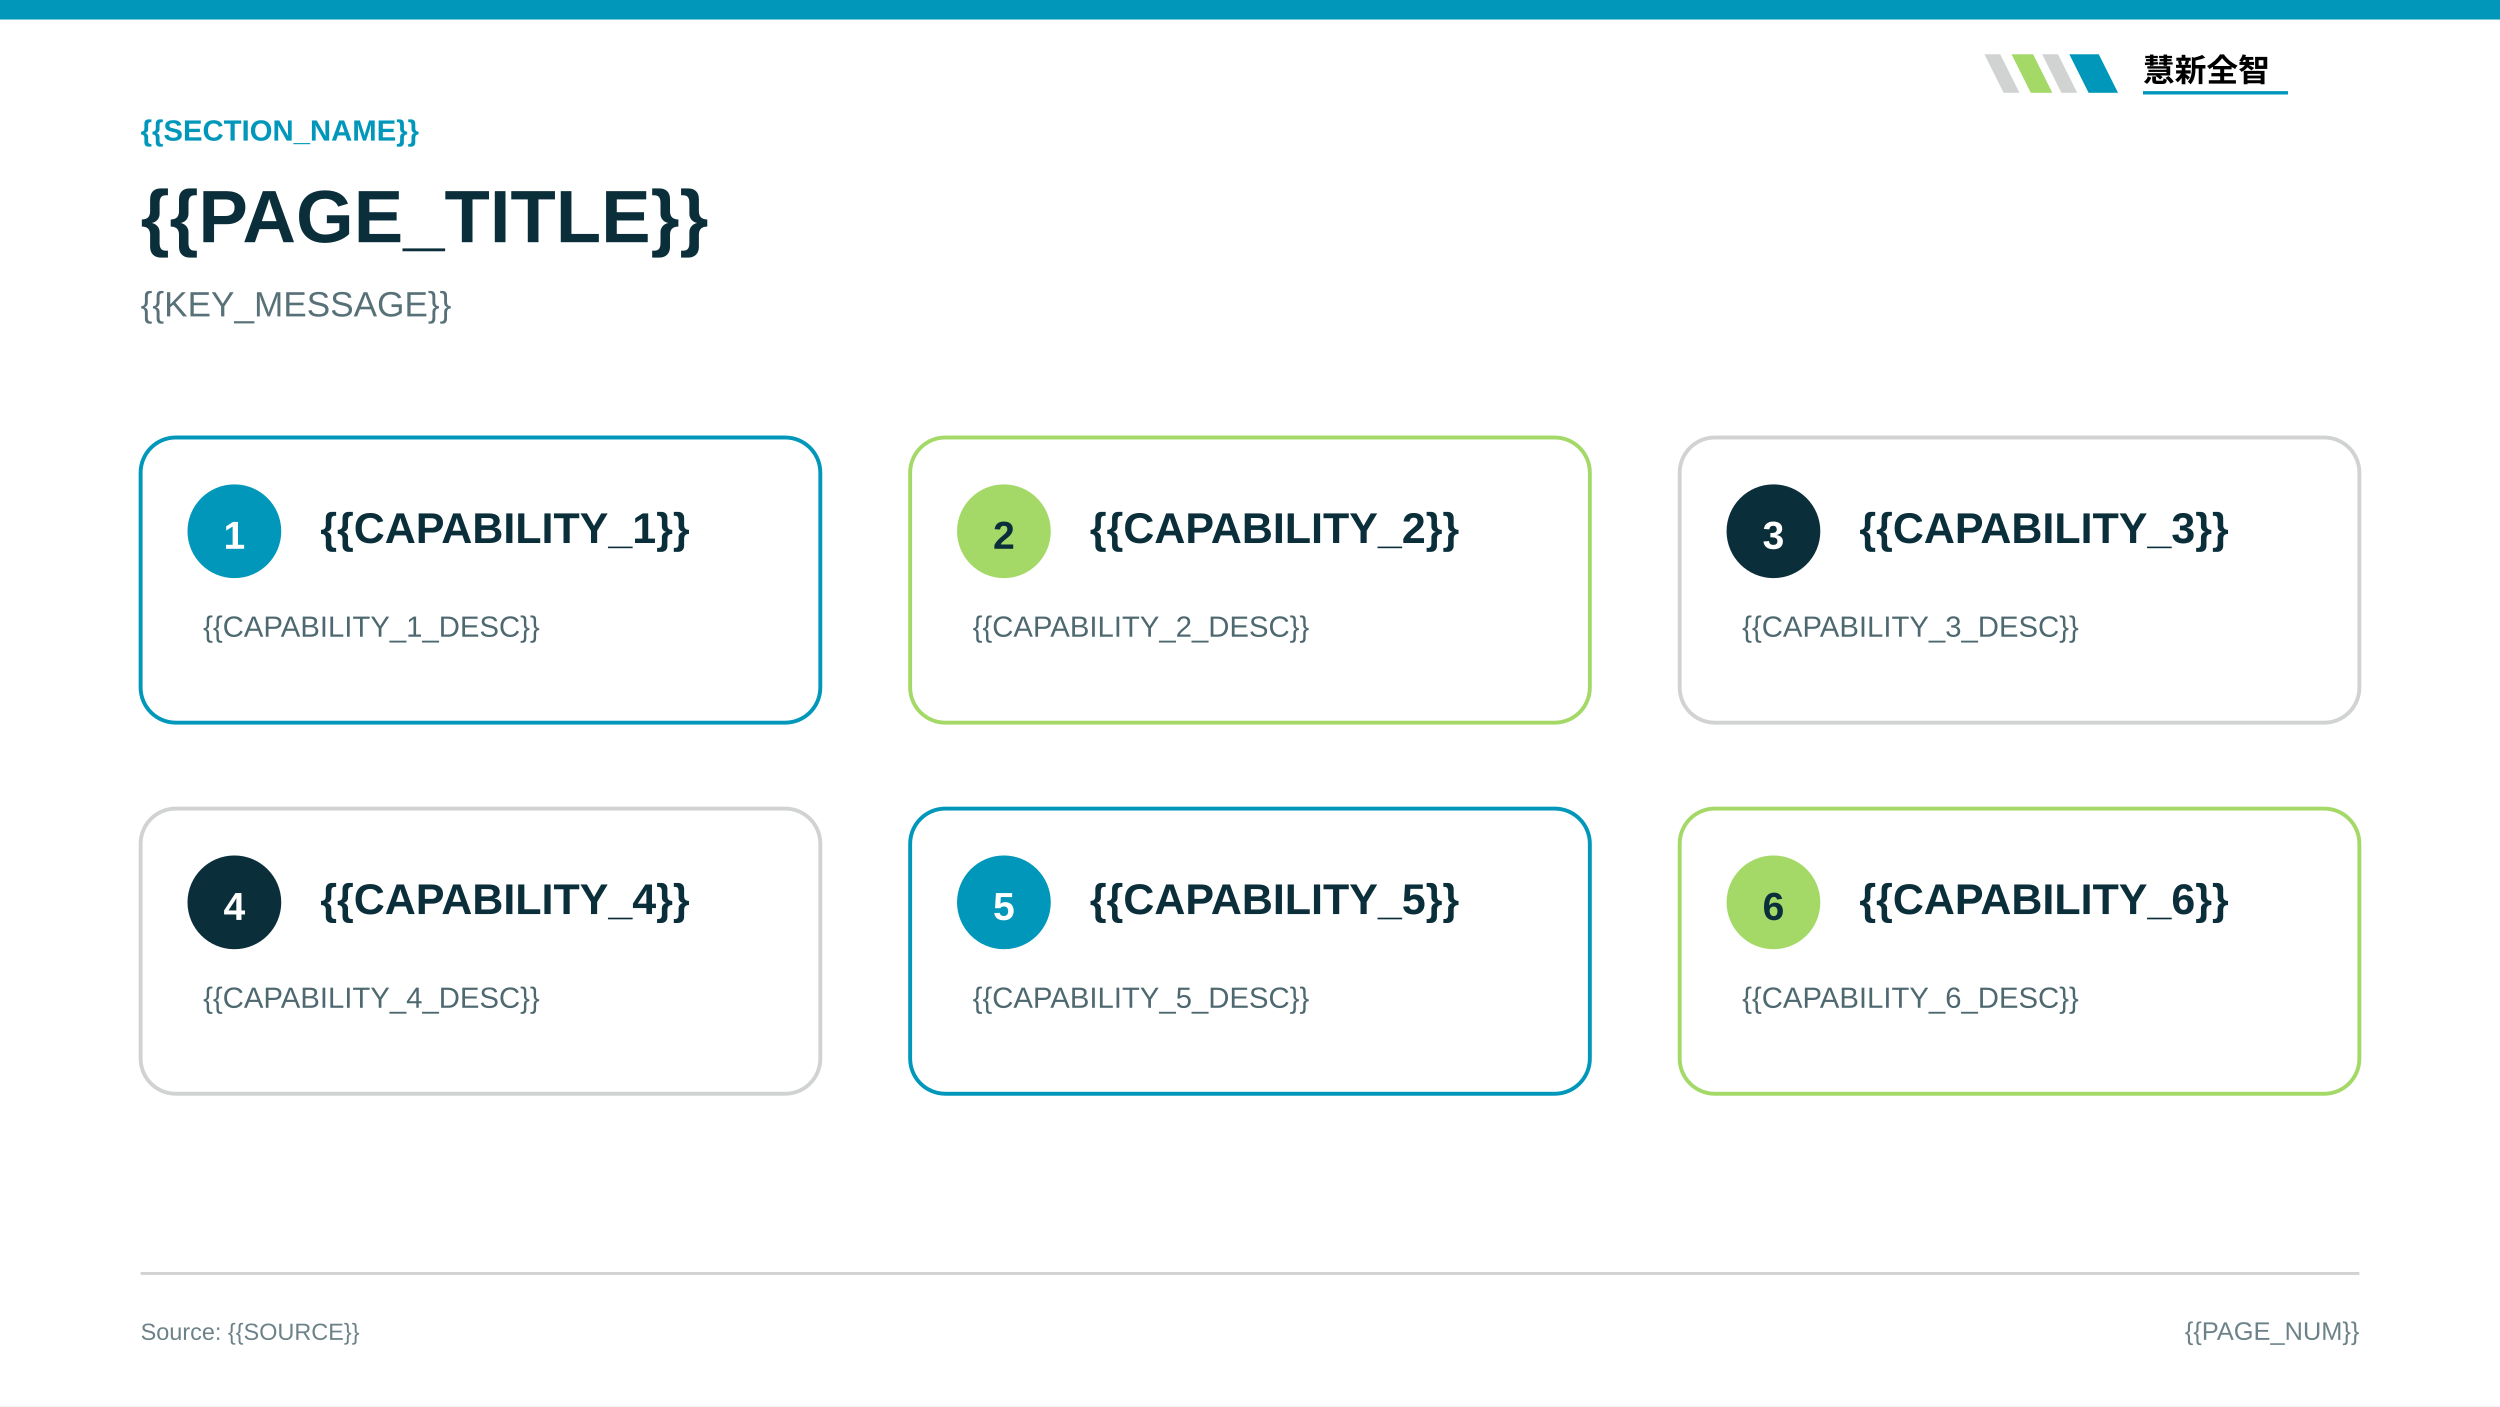
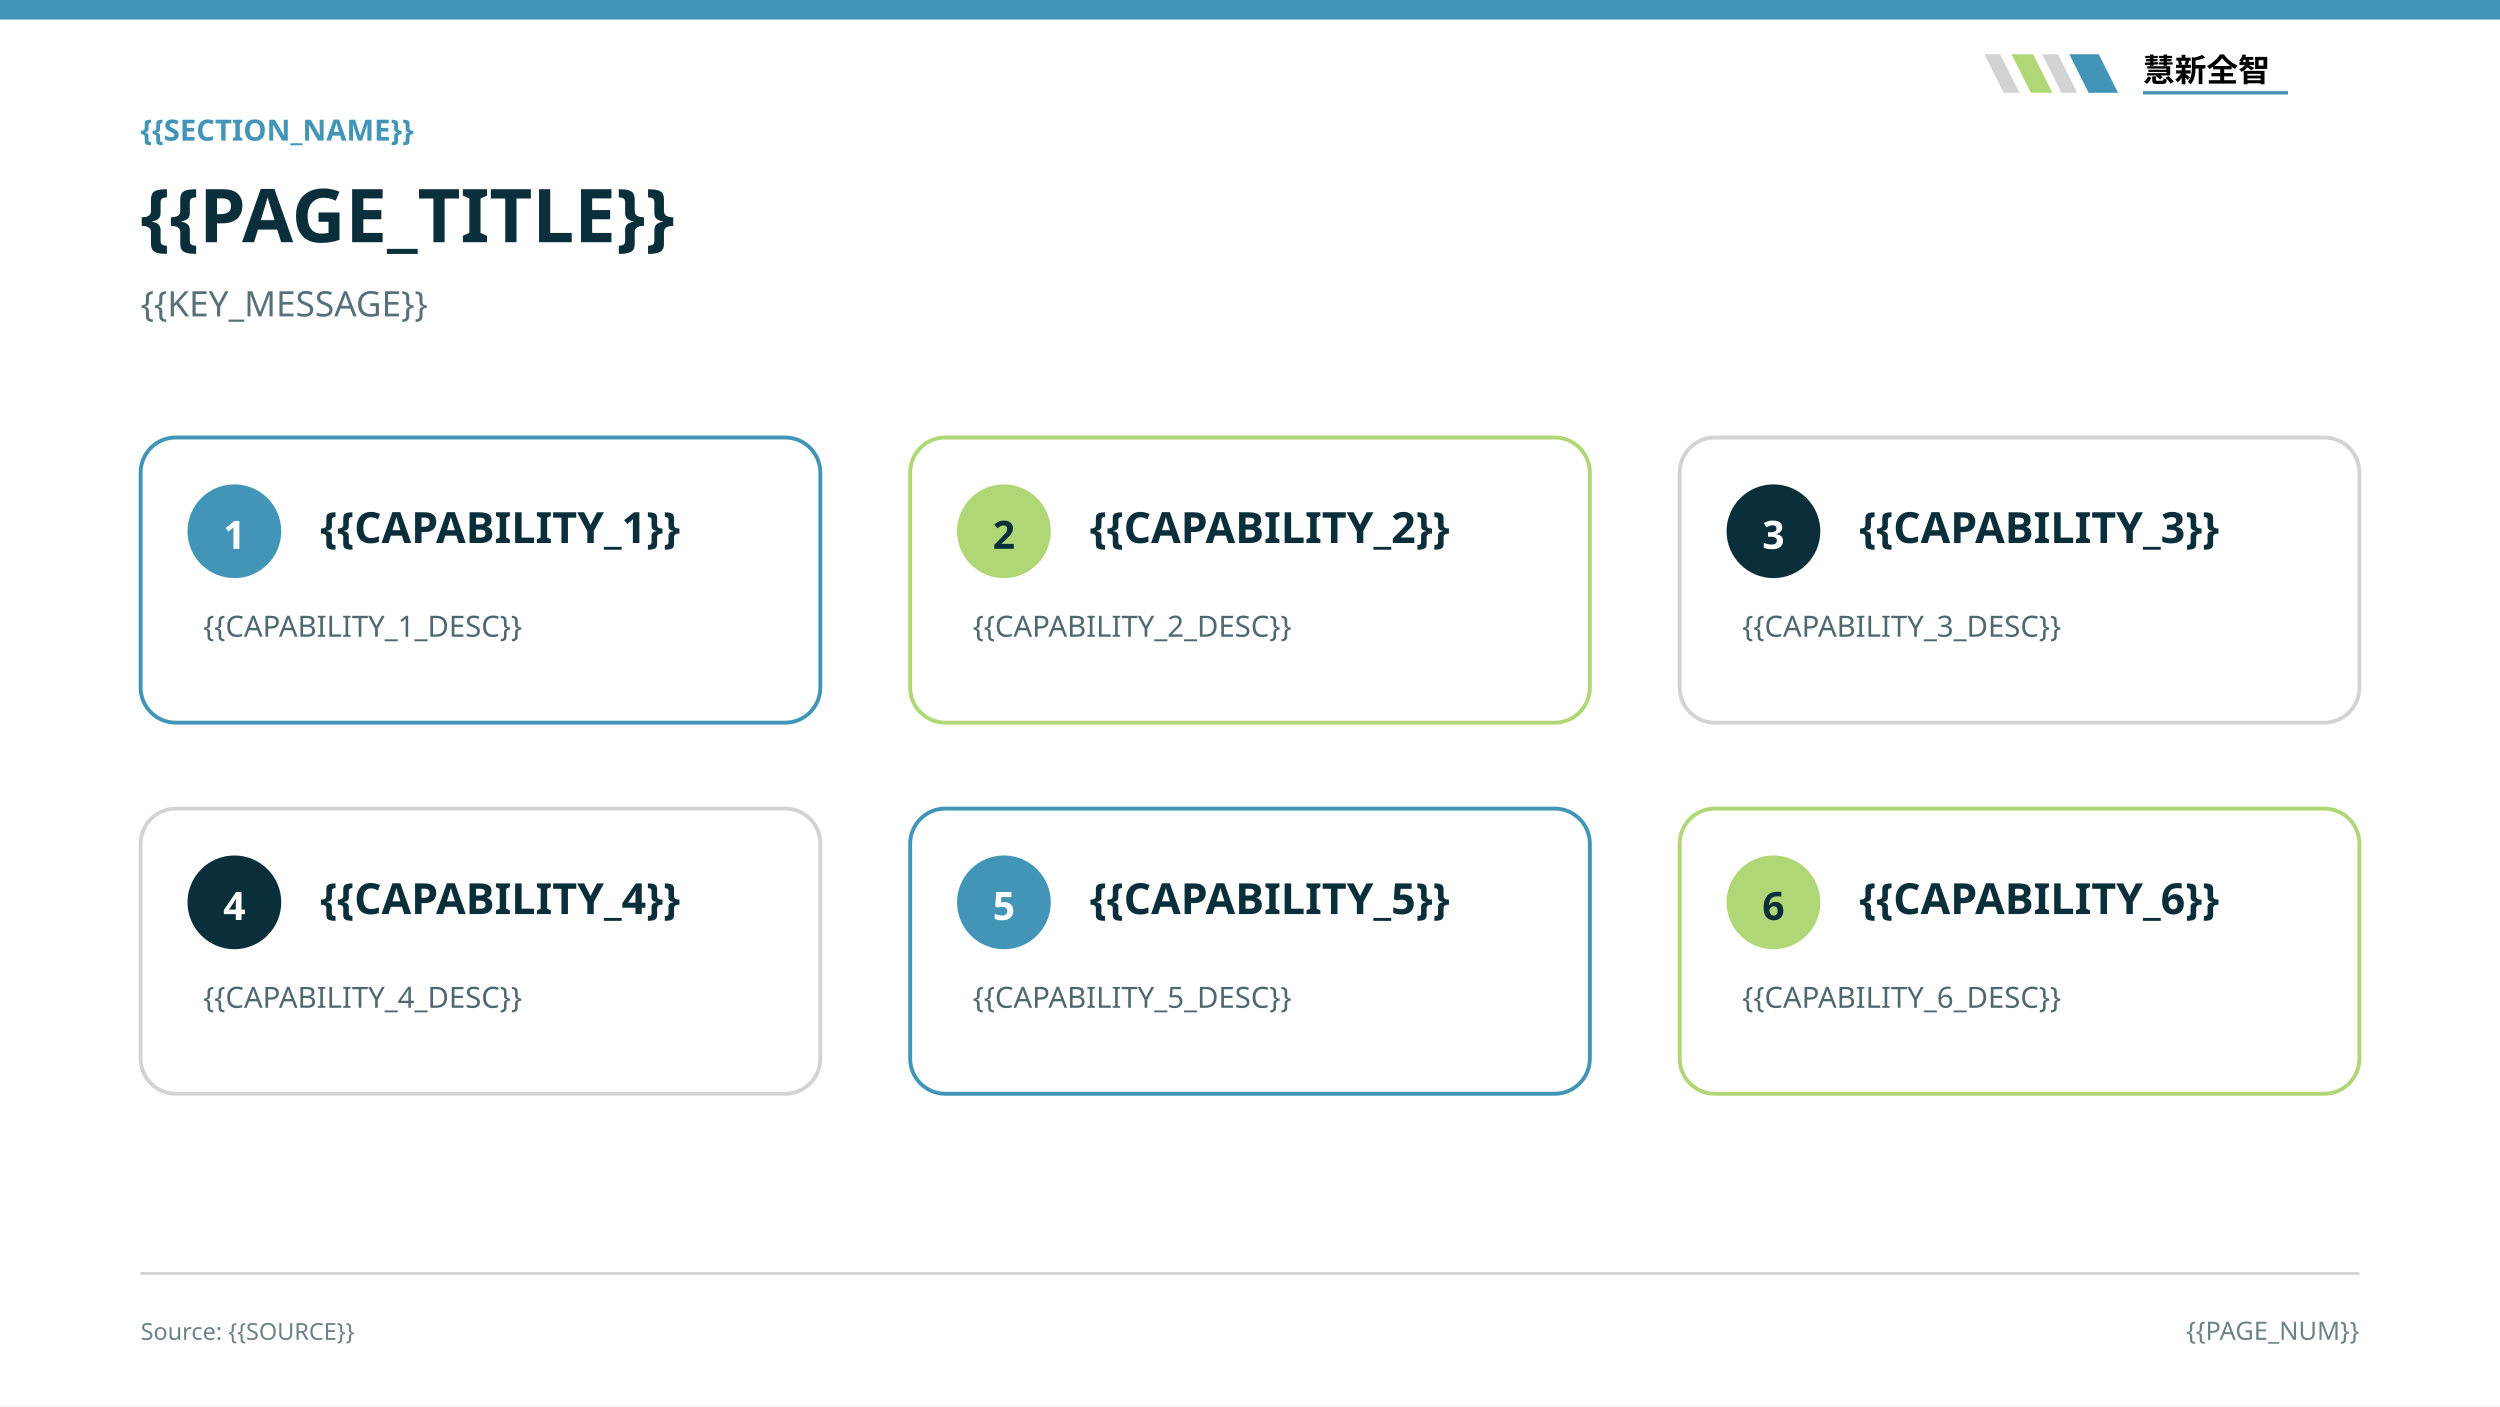
<svg xmlns="http://www.w3.org/2000/svg" viewBox="0 0 1280 720">
  <rect x="0" y="0" width="1280" height="720" fill="#FFFFFF" />
-   <rect x="0" y="0" width="1280" height="10" fill="#0097BA" />
-   <text x="72" y="72" fill="#0097BA" font-family="Microsoft YaHei, PingFang SC, Arial, sans-serif" font-size="15" font-weight="700">{{SECTION_NAME}}</text>
-   <text x="72" y="124" fill="#0B2F3A" font-family="Microsoft YaHei, PingFang SC, Arial, sans-serif" font-size="38" font-weight="700">{{PAGE_TITLE}}</text>
-   <text x="72" y="162" fill="#0B2F3A" fill-opacity="0.68" font-family="Microsoft YaHei, PingFang SC, Arial, sans-serif" font-size="18">{{KEY_MESSAGE}}</text>
+   <rect x="0" y="0" width="1280" height="10" fill="#4295B6" />
+   <text x="72" y="72" fill="#4295B6" font-family="Microsoft YaHei" font-size="15" font-weight="700">{{SECTION_NAME}}</text>
+   <text x="72" y="124" fill="#0B2F3A" font-family="Microsoft YaHei" font-size="38" font-weight="700">{{PAGE_TITLE}}</text>
+   <text x="72" y="162" fill="#0B2F3A" fill-opacity="0.68" font-family="Microsoft YaHei" font-size="18">{{KEY_MESSAGE}}</text>
  <g id="huixin-logo" transform="translate(1016 22) scale(0.58)">
-     <polygon points="0,10 14,10 31,44 17,44" fill="#D1D3D3" />
-     <polygon points="24,10 43,10 60,44 41,44" fill="#A4D968" />
-     <polygon points="51,10 65,10 82,44 68,44" fill="#D1D3D3" />
-     <polygon points="75,10 101,10 118,44 92,44" fill="#0097BA" />
-     <text x="140" y="34" fill="#000000" font-family="Microsoft YaHei, PingFang SC, Arial, sans-serif" font-size="28" font-weight="700">慧新全智</text>
-     <line x1="140" y1="44" x2="268" y2="44" stroke="#0097BA" stroke-width="3" />
+     <polygon points="0,10 14,10 31,44 17,44" fill="#D2D3D4" />
+     <polygon points="24,10 43,10 60,44 41,44" fill="#B0D776" />
+     <polygon points="51,10 65,10 82,44 68,44" fill="#D2D3D4" />
+     <polygon points="75,10 101,10 118,44 92,44" fill="#4295B6" />
+     <text x="140" y="34" fill="#000000" font-family="Microsoft YaHei" font-size="28" font-weight="700">慧新全智</text>
+     <line x1="140" y1="44" x2="268" y2="44" stroke="#4295B6" stroke-width="3" />
  </g>
-   <rect x="72" y="224" width="348" height="146" rx="18" fill="#FFFFFF" stroke="#0097BA" stroke-width="2" />
-   <circle cx="120" cy="272" r="24" fill="#0097BA" />
-   <text x="120" y="281" text-anchor="middle" fill="#FFFFFF" font-family="Microsoft YaHei, PingFang SC, Arial, sans-serif" font-size="20" font-weight="700">1</text>
-   <text x="164" y="278" fill="#0B2F3A" font-family="Microsoft YaHei, PingFang SC, Arial, sans-serif" font-size="22" font-weight="700">{{CAPABILITY_1}}</text>
-   <text x="104" y="326" fill="#0B2F3A" fill-opacity="0.72" font-family="Microsoft YaHei, PingFang SC, Arial, sans-serif" font-size="15">{{CAPABILITY_1_DESC}}</text>
-   <rect x="466" y="224" width="348" height="146" rx="18" fill="#FFFFFF" stroke="#A4D968" stroke-width="2" />
-   <circle cx="514" cy="272" r="24" fill="#A4D968" />
-   <text x="514" y="281" text-anchor="middle" fill="#0B2F3A" font-family="Microsoft YaHei, PingFang SC, Arial, sans-serif" font-size="20" font-weight="700">2</text>
-   <text x="558" y="278" fill="#0B2F3A" font-family="Microsoft YaHei, PingFang SC, Arial, sans-serif" font-size="22" font-weight="700">{{CAPABILITY_2}}</text>
-   <text x="498" y="326" fill="#0B2F3A" fill-opacity="0.72" font-family="Microsoft YaHei, PingFang SC, Arial, sans-serif" font-size="15">{{CAPABILITY_2_DESC}}</text>
-   <rect x="860" y="224" width="348" height="146" rx="18" fill="#FFFFFF" stroke="#D1D3D3" stroke-width="2" />
+   <rect x="72" y="224" width="348" height="146" rx="18" fill="#FFFFFF" stroke="#4295B6" stroke-width="2" />
+   <circle cx="120" cy="272" r="24" fill="#4295B6" />
+   <text x="120" y="281" text-anchor="middle" fill="#FFFFFF" font-family="Microsoft YaHei" font-size="20" font-weight="700">1</text>
+   <text x="164" y="278" fill="#0B2F3A" font-family="Microsoft YaHei" font-size="22" font-weight="700">{{CAPABILITY_1}}</text>
+   <text x="104" y="326" fill="#0B2F3A" fill-opacity="0.72" font-family="Microsoft YaHei" font-size="15">{{CAPABILITY_1_DESC}}</text>
+   <rect x="466" y="224" width="348" height="146" rx="18" fill="#FFFFFF" stroke="#B0D776" stroke-width="2" />
+   <circle cx="514" cy="272" r="24" fill="#B0D776" />
+   <text x="514" y="281" text-anchor="middle" fill="#0B2F3A" font-family="Microsoft YaHei" font-size="20" font-weight="700">2</text>
+   <text x="558" y="278" fill="#0B2F3A" font-family="Microsoft YaHei" font-size="22" font-weight="700">{{CAPABILITY_2}}</text>
+   <text x="498" y="326" fill="#0B2F3A" fill-opacity="0.72" font-family="Microsoft YaHei" font-size="15">{{CAPABILITY_2_DESC}}</text>
+   <rect x="860" y="224" width="348" height="146" rx="18" fill="#FFFFFF" stroke="#D2D3D4" stroke-width="2" />
  <circle cx="908" cy="272" r="24" fill="#0B2F3A" />
-   <text x="908" y="281" text-anchor="middle" fill="#FFFFFF" font-family="Microsoft YaHei, PingFang SC, Arial, sans-serif" font-size="20" font-weight="700">3</text>
-   <text x="952" y="278" fill="#0B2F3A" font-family="Microsoft YaHei, PingFang SC, Arial, sans-serif" font-size="22" font-weight="700">{{CAPABILITY_3}}</text>
-   <text x="892" y="326" fill="#0B2F3A" fill-opacity="0.72" font-family="Microsoft YaHei, PingFang SC, Arial, sans-serif" font-size="15">{{CAPABILITY_3_DESC}}</text>
-   <rect x="72" y="414" width="348" height="146" rx="18" fill="#FFFFFF" stroke="#D1D3D3" stroke-width="2" />
+   <text x="908" y="281" text-anchor="middle" fill="#FFFFFF" font-family="Microsoft YaHei" font-size="20" font-weight="700">3</text>
+   <text x="952" y="278" fill="#0B2F3A" font-family="Microsoft YaHei" font-size="22" font-weight="700">{{CAPABILITY_3}}</text>
+   <text x="892" y="326" fill="#0B2F3A" fill-opacity="0.72" font-family="Microsoft YaHei" font-size="15">{{CAPABILITY_3_DESC}}</text>
+   <rect x="72" y="414" width="348" height="146" rx="18" fill="#FFFFFF" stroke="#D2D3D4" stroke-width="2" />
  <circle cx="120" cy="462" r="24" fill="#0B2F3A" />
-   <text x="120" y="471" text-anchor="middle" fill="#FFFFFF" font-family="Microsoft YaHei, PingFang SC, Arial, sans-serif" font-size="20" font-weight="700">4</text>
-   <text x="164" y="468" fill="#0B2F3A" font-family="Microsoft YaHei, PingFang SC, Arial, sans-serif" font-size="22" font-weight="700">{{CAPABILITY_4}}</text>
-   <text x="104" y="516" fill="#0B2F3A" fill-opacity="0.72" font-family="Microsoft YaHei, PingFang SC, Arial, sans-serif" font-size="15">{{CAPABILITY_4_DESC}}</text>
-   <rect x="466" y="414" width="348" height="146" rx="18" fill="#FFFFFF" stroke="#0097BA" stroke-width="2" />
-   <circle cx="514" cy="462" r="24" fill="#0097BA" />
-   <text x="514" y="471" text-anchor="middle" fill="#FFFFFF" font-family="Microsoft YaHei, PingFang SC, Arial, sans-serif" font-size="20" font-weight="700">5</text>
-   <text x="558" y="468" fill="#0B2F3A" font-family="Microsoft YaHei, PingFang SC, Arial, sans-serif" font-size="22" font-weight="700">{{CAPABILITY_5}}</text>
-   <text x="498" y="516" fill="#0B2F3A" fill-opacity="0.72" font-family="Microsoft YaHei, PingFang SC, Arial, sans-serif" font-size="15">{{CAPABILITY_5_DESC}}</text>
-   <rect x="860" y="414" width="348" height="146" rx="18" fill="#FFFFFF" stroke="#A4D968" stroke-width="2" />
-   <circle cx="908" cy="462" r="24" fill="#A4D968" />
-   <text x="908" y="471" text-anchor="middle" fill="#0B2F3A" font-family="Microsoft YaHei, PingFang SC, Arial, sans-serif" font-size="20" font-weight="700">6</text>
-   <text x="952" y="468" fill="#0B2F3A" font-family="Microsoft YaHei, PingFang SC, Arial, sans-serif" font-size="22" font-weight="700">{{CAPABILITY_6}}</text>
-   <text x="892" y="516" fill="#0B2F3A" fill-opacity="0.72" font-family="Microsoft YaHei, PingFang SC, Arial, sans-serif" font-size="15">{{CAPABILITY_6_DESC}}</text>
-   <line x1="72" y1="652" x2="1208" y2="652" stroke="#D1D3D3" stroke-width="1.5" />
-   <text x="72" y="686" fill="#0B2F3A" fill-opacity="0.6" font-family="Microsoft YaHei, PingFang SC, Arial, sans-serif" font-size="12">Source: {{SOURCE}}</text>
-   <text x="1208" y="686" text-anchor="end" fill="#0B2F3A" fill-opacity="0.6" font-family="Microsoft YaHei, PingFang SC, Arial, sans-serif" font-size="13">{{PAGE_NUM}}</text>
+   <text x="120" y="471" text-anchor="middle" fill="#FFFFFF" font-family="Microsoft YaHei" font-size="20" font-weight="700">4</text>
+   <text x="164" y="468" fill="#0B2F3A" font-family="Microsoft YaHei" font-size="22" font-weight="700">{{CAPABILITY_4}}</text>
+   <text x="104" y="516" fill="#0B2F3A" fill-opacity="0.72" font-family="Microsoft YaHei" font-size="15">{{CAPABILITY_4_DESC}}</text>
+   <rect x="466" y="414" width="348" height="146" rx="18" fill="#FFFFFF" stroke="#4295B6" stroke-width="2" />
+   <circle cx="514" cy="462" r="24" fill="#4295B6" />
+   <text x="514" y="471" text-anchor="middle" fill="#FFFFFF" font-family="Microsoft YaHei" font-size="20" font-weight="700">5</text>
+   <text x="558" y="468" fill="#0B2F3A" font-family="Microsoft YaHei" font-size="22" font-weight="700">{{CAPABILITY_5}}</text>
+   <text x="498" y="516" fill="#0B2F3A" fill-opacity="0.72" font-family="Microsoft YaHei" font-size="15">{{CAPABILITY_5_DESC}}</text>
+   <rect x="860" y="414" width="348" height="146" rx="18" fill="#FFFFFF" stroke="#B0D776" stroke-width="2" />
+   <circle cx="908" cy="462" r="24" fill="#B0D776" />
+   <text x="908" y="471" text-anchor="middle" fill="#0B2F3A" font-family="Microsoft YaHei" font-size="20" font-weight="700">6</text>
+   <text x="952" y="468" fill="#0B2F3A" font-family="Microsoft YaHei" font-size="22" font-weight="700">{{CAPABILITY_6}}</text>
+   <text x="892" y="516" fill="#0B2F3A" fill-opacity="0.72" font-family="Microsoft YaHei" font-size="15">{{CAPABILITY_6_DESC}}</text>
+   <line x1="72" y1="652" x2="1208" y2="652" stroke="#D2D3D4" stroke-width="1.5" />
+   <text x="72" y="686" fill="#0B2F3A" fill-opacity="0.6" font-family="Microsoft YaHei" font-size="12">Source: {{SOURCE}}</text>
+   <text x="1208" y="686" text-anchor="end" fill="#0B2F3A" fill-opacity="0.6" font-family="Microsoft YaHei" font-size="13">{{PAGE_NUM}}</text>
</svg>
